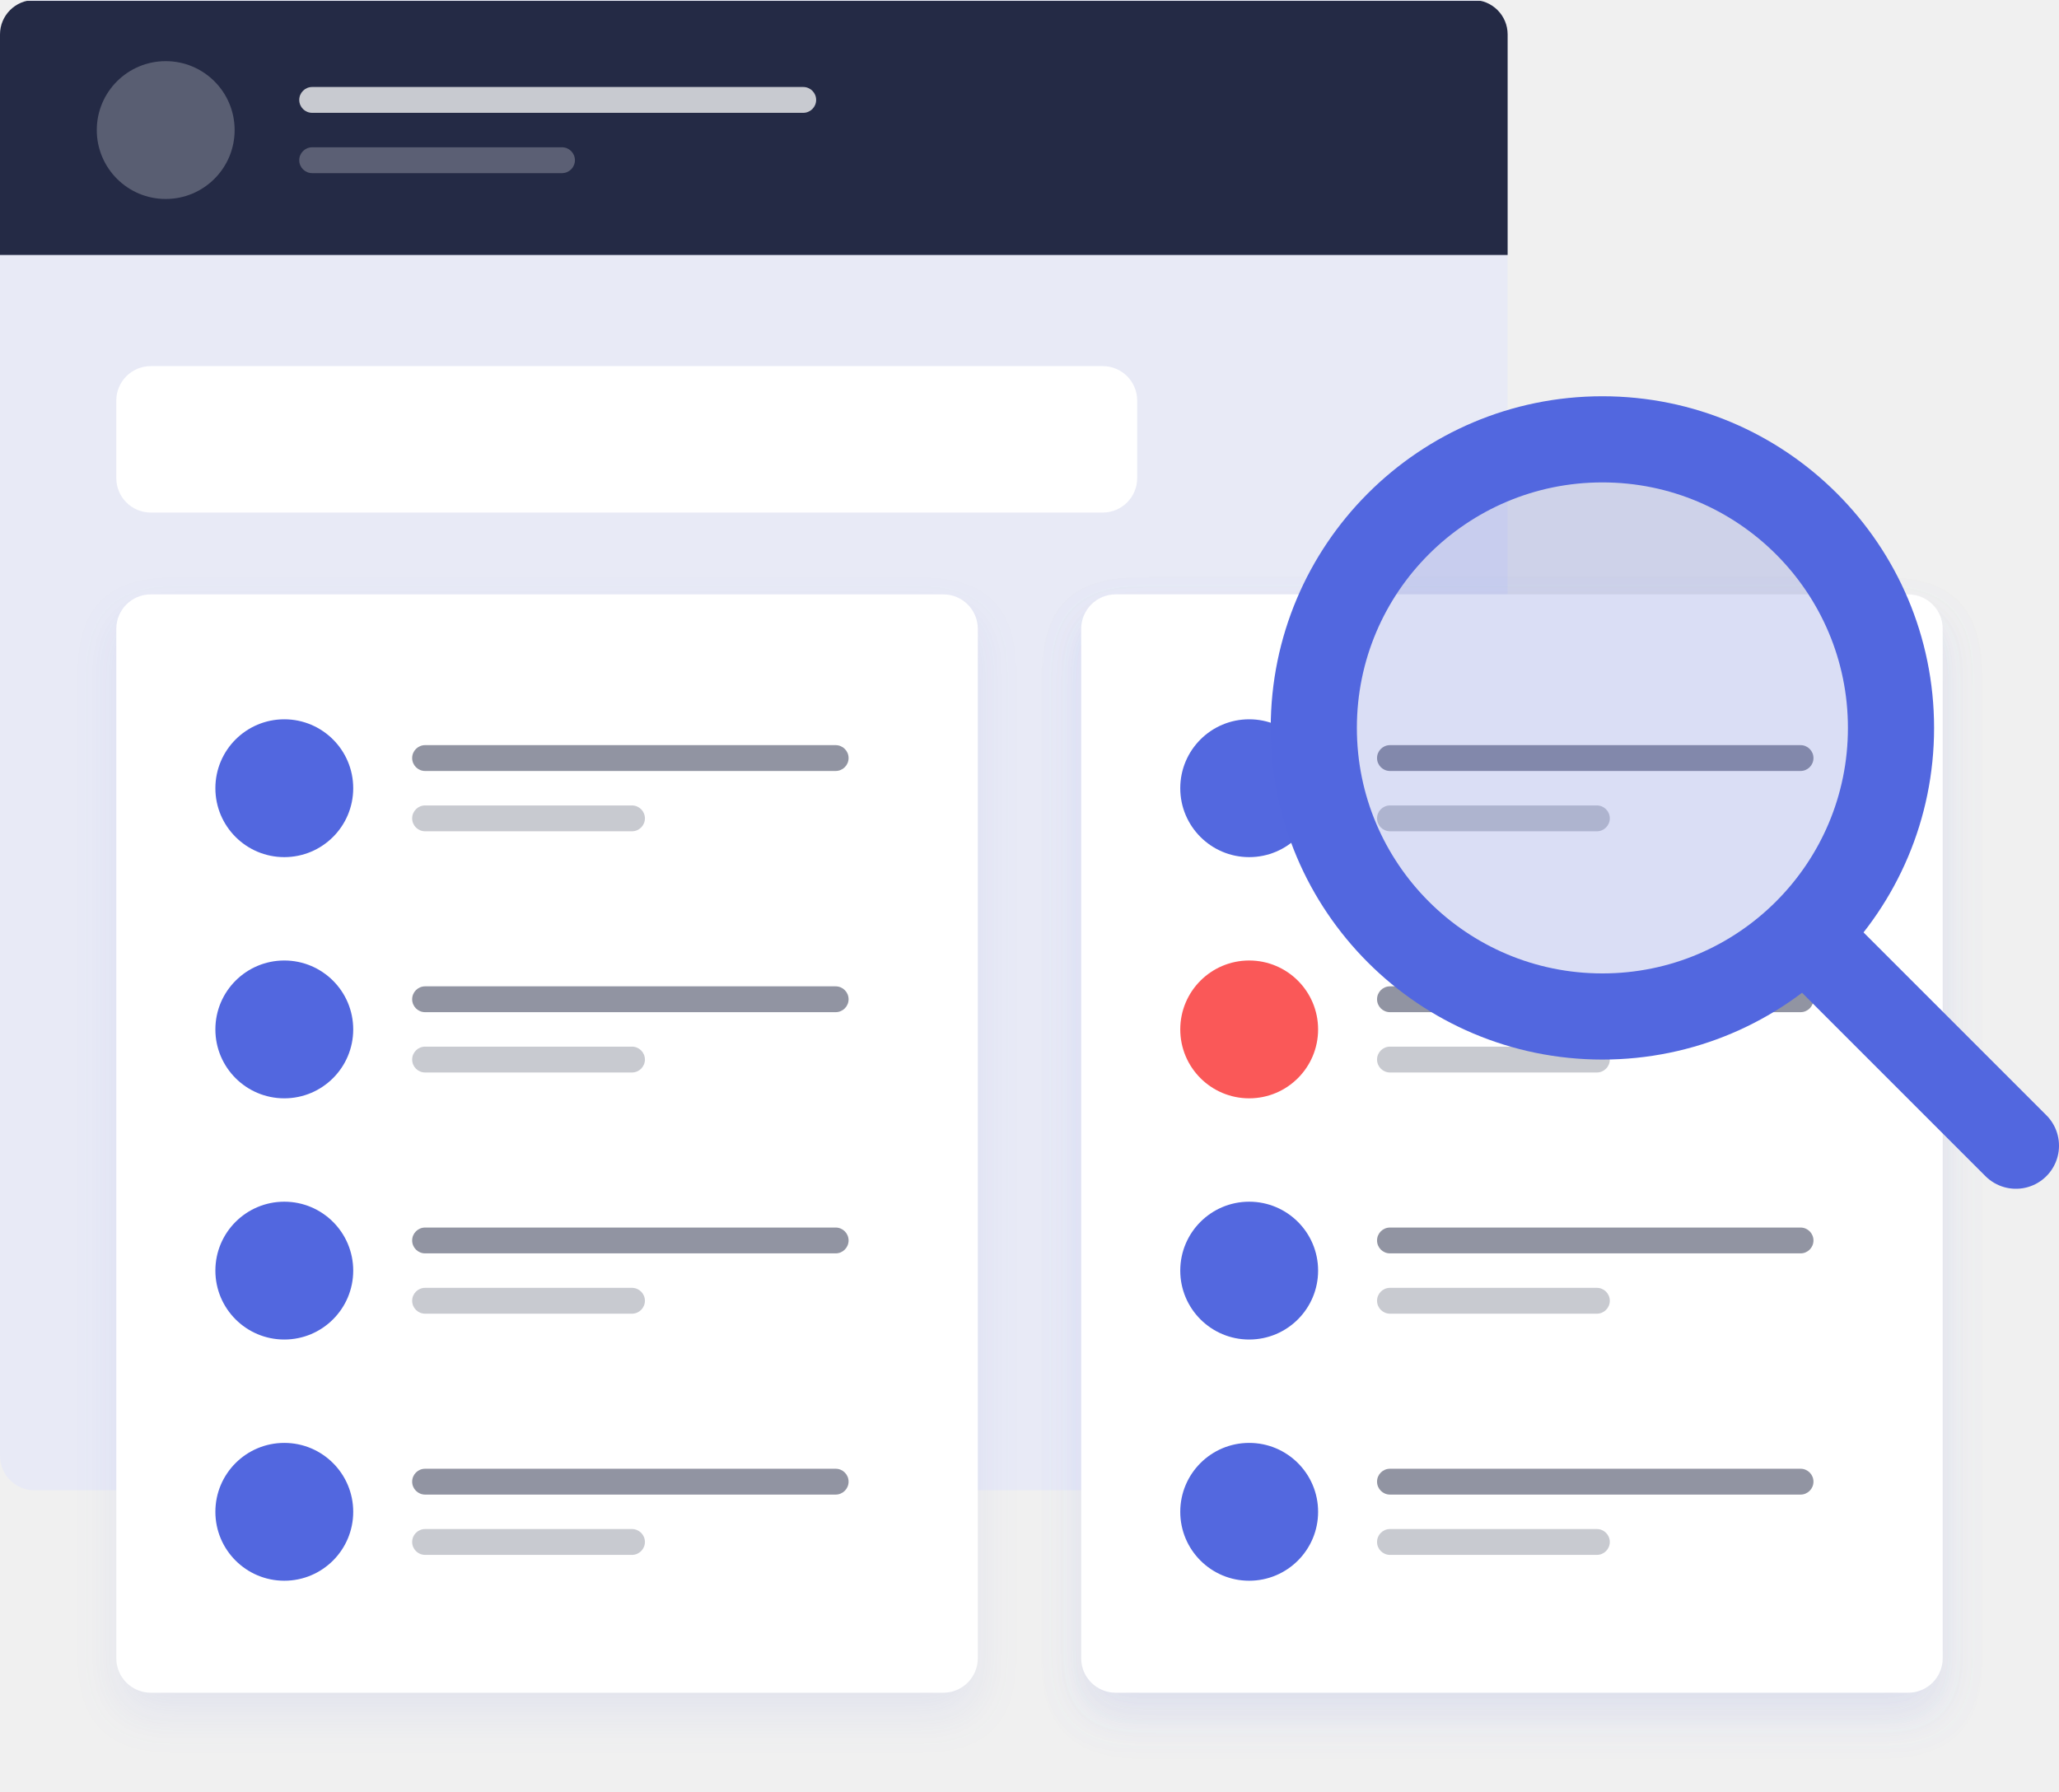
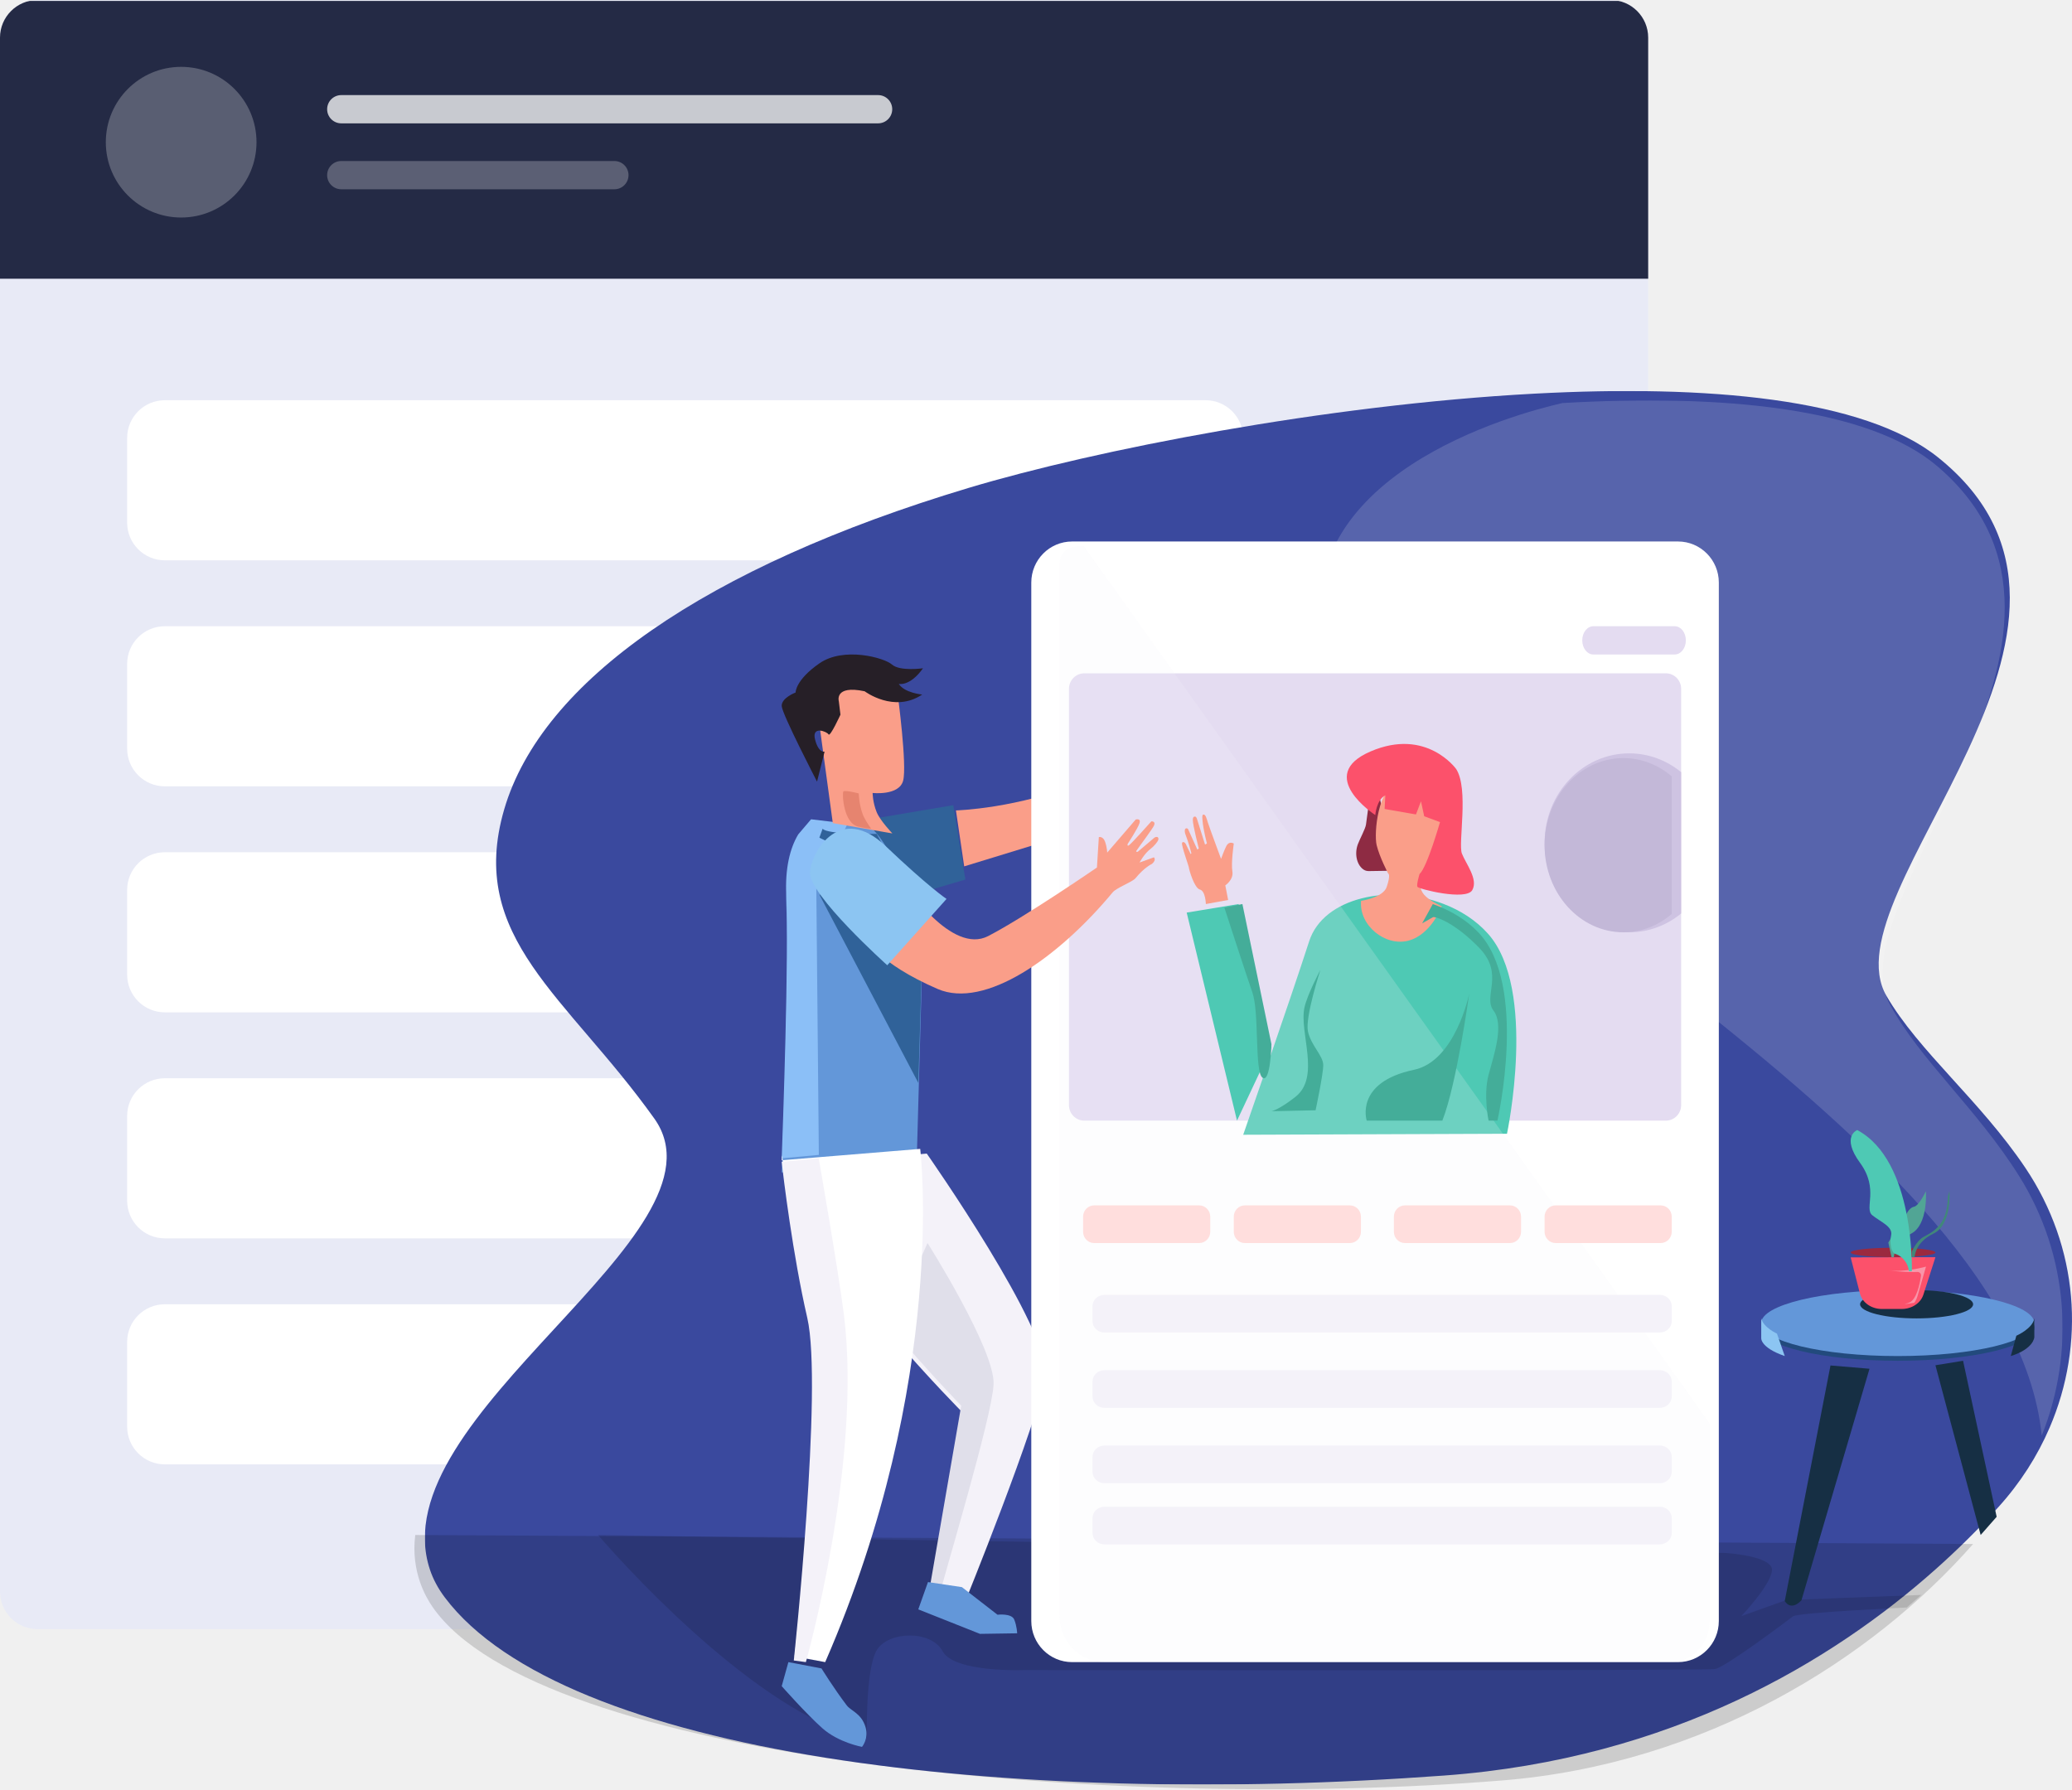
- <svg xmlns="http://www.w3.org/2000/svg" xmlns:xlink="http://www.w3.org/1999/xlink" width="478" height="416">
+ <svg xmlns="http://www.w3.org/2000/svg" xmlns:xlink="http://www.w3.org/1999/xlink" width="440" height="380">
  <defs>
    <rect id="a" width="350" height="346" rx="8" />
-     <rect id="d" width="200" height="255" rx="8" />
-     <filter id="c" width="117.5%" height="113.7%" x="-8.8%" y="-4.9%" filterUnits="objectBoundingBox">
-       <feOffset dy="5" in="SourceAlpha" result="shadowOffsetOuter1" />
-       <feGaussianBlur in="shadowOffsetOuter1" result="shadowBlurOuter1" stdDeviation="5" />
-       <feColorMatrix in="shadowBlurOuter1" values="0 0 0 0 0.285 0 0 0 0 0.364 0 0 0 0 0.811 0 0 0 0.083 0" />
-     </filter>
-     <filter id="e" width="139.5%" height="131%" x="-19.8%" y="-13.5%" filterUnits="objectBoundingBox">
-       <feOffset dy="5" in="SourceAlpha" result="shadowOffsetOuter1" />
-       <feGaussianBlur in="shadowOffsetOuter1" result="shadowBlurOuter1" stdDeviation="5" />
-       <feColorMatrix in="shadowBlurOuter1" result="shadowMatrixOuter1" values="0 0 0 0 0.285 0 0 0 0 0.364 0 0 0 0 0.811 0 0 0 0.083 0" />
-       <feMerge>
-         <feMergeNode in="shadowMatrixOuter1" />
-         <feMergeNode in="SourceGraphic" />
-       </feMerge>
-     </filter>
-     <rect id="g" width="200" height="255" rx="8" />
-     <filter id="f" width="117.5%" height="113.7%" x="-8.8%" y="-4.9%" filterUnits="objectBoundingBox">
-       <feOffset dy="5" in="SourceAlpha" result="shadowOffsetOuter1" />
-       <feGaussianBlur in="shadowOffsetOuter1" result="shadowBlurOuter1" stdDeviation="5" />
-       <feColorMatrix in="shadowBlurOuter1" values="0 0 0 0 0.285 0 0 0 0 0.364 0 0 0 0 0.811 0 0 0 0.083 0" />
-     </filter>
+     <path id="c" d="M0 .048h349.781V296H0z" />
+     <path id="e" d="M0 .048h157.825v219.844H0z" />
  </defs>
  <g fill="none" fill-rule="evenodd">
    <mask id="b" fill="#fff">
      <use xlink:href="#a" />
    </mask>
    <use fill="#E8EAF6" fill-rule="nonzero" xlink:href="#a" />
    <g mask="url(#b)">
      <path fill="#242A45" d="M-3.53.197h547v59h-547z" />
      <g transform="translate(22.47 14.197)" fill="#FFF">
        <circle cx="16" cy="16" r="16" opacity=".245" />
        <g transform="translate(47 6)">
          <rect width="120" height="6" opacity=".75" rx="3" />
          <rect width="64" height="6" y="14" opacity=".25" rx="3" />
        </g>
      </g>
    </g>
-     <g transform="translate(27 138)">
-       <use fill="#000" filter="url(#c)" xlink:href="#d" />
-       <use fill="#FFF" xlink:href="#d" />
-       <g transform="translate(23 29)">
-         <rect width="101.317" height="6" x="45.683" y="6" fill="#242A45" opacity=".5" rx="3" />
-         <circle cx="16" cy="16" r="16" fill="#5267DF" />
-         <rect width="54.036" height="6" x="45.683" y="20" fill="#242A45" opacity=".25" rx="3" />
-         <g transform="translate(0 56)">
-           <circle cx="16" cy="16" r="16" fill="#5267DF" />
-           <rect width="101.317" height="6" x="45.683" y="6" fill="#242A45" opacity=".5" rx="3" />
-           <rect width="54.036" height="6" x="45.683" y="20" fill="#242A45" opacity=".25" rx="3" />
-         </g>
-         <g transform="translate(0 112)">
-           <circle cx="16" cy="16" r="16" fill="#5267DF" />
-           <rect width="101.317" height="6" x="45.683" y="6" fill="#242A45" opacity=".5" rx="3" />
-           <rect width="54.036" height="6" x="45.683" y="20" fill="#242A45" opacity=".25" rx="3" />
-         </g>
-         <g transform="translate(0 168)">
-           <circle cx="16" cy="16" r="16" fill="#5267DF" />
-           <rect width="101.317" height="6" x="45.683" y="6" fill="#242A45" opacity=".5" rx="3" />
-           <rect width="54.036" height="6" x="45.683" y="20" fill="#242A45" opacity=".25" rx="3" />
-         </g>
+     <rect width="237" height="34" x="27" y="85" fill="#FFF" rx="8" />
+     <rect width="237" height="34" x="27" y="133" fill="#FFF" rx="8" />
+     <rect width="237" height="34" x="27" y="181" fill="#FFF" rx="8" />
+     <rect width="237" height="34" x="27" y="229" fill="#FFF" rx="8" />
+     <rect width="237" height="34" x="27" y="277" fill="#FFF" rx="8" />
+     <g transform="matrix(-1 0 0 1 440 83)">
+       <mask id="d" fill="#fff">
+         <use xlink:href="#c" />
+       </mask>
+       <path fill="#3A499E" d="M348.707 250.34c-.67 2.018-1.715 3.998-3.174 5.935-25.202 33.474-119.376 44.632-212.224 37.814-48.476-3.562-82.67-24.526-104.281-43.75a175.95 175.95 0 0 1-13.36-13.222c-4.669-5.145-8.313-10.86-10.91-16.895-7.647-17.778-6.174-38.316 5.123-55.161 9.577-14.276 22.722-24.824 29.513-36.543C52.326 106.2-16.043 49.782 28.448 14.138 44.152 1.554 77.608-1.35 114.11.602c44.428 2.378 93.365 11.955 120.284 20.045 55.712 16.737 90.58 40.98 98.539 68.256 7.958 27.276-13.311 39.618-31.88 65.654-17.495 24.526 58.553 62.997 47.654 95.783" mask="url(#d)" />
+       <path fill="#306299" d="M254.549 90.872L237.564 88 235 103.799 256 110z" />
+       <path fill="#FA9E89" d="M237 89.118S223.824 88.77 210 83l6.496 12.254L235.249 101 237 89.118z" />
+       <g transform="translate(2 2)">
+         <mask id="f" fill="#fff">
+           <use xlink:href="#e" />
+         </mask>
+         <path fill="#FFF" d="M157.066 52.186C148.954 92.345 11.06 153.876 4.43 219.892c-7.118-17.752-5.747-38.258 4.77-55.078 8.914-14.255 21.15-24.787 27.471-36.489C48.71 106.043-14.934 49.707 26.481 14.117 41.1 1.552 72.242-1.348 106.221.602c10.344 2.364 58.164 15.331 50.845 51.584" mask="url(#f)" opacity=".152" />
      </g>
-     </g>
-     <g filter="url(#e)" transform="translate(251 138)">
-       <use fill="#000" filter="url(#f)" xlink:href="#g" />
-       <use fill="#FFF" xlink:href="#g" />
-       <g transform="translate(23 29)">
-         <rect width="101.317" height="6" x="45.683" y="6" fill="#242A45" opacity=".5" rx="3" />
-         <circle cx="16" cy="16" r="16" fill="#5267DF" />
-         <rect width="54.036" height="6" x="45.683" y="20" fill="#242A45" opacity=".25" rx="3" />
-         <g transform="translate(0 56)">
-           <circle cx="16" cy="16" r="16" fill="#FA5959" />
-           <rect width="101.317" height="6" x="45.683" y="6" fill="#242A45" opacity=".5" rx="3" />
-           <rect width="54.036" height="6" x="45.683" y="20" fill="#242A45" opacity=".25" rx="3" />
-         </g>
-         <g transform="translate(0 112)">
-           <circle cx="16" cy="16" r="16" fill="#5267DF" />
-           <rect width="101.317" height="6" x="45.683" y="6" fill="#242A45" opacity=".5" rx="3" />
-           <rect width="54.036" height="6" x="45.683" y="20" fill="#242A45" opacity=".25" rx="3" />
-         </g>
-         <g transform="translate(0 168)">
-           <circle cx="16" cy="16" r="16" fill="#5267DF" />
-           <rect width="101.317" height="6" x="45.683" y="6" fill="#242A45" opacity=".5" rx="3" />
-           <rect width="54.036" height="6" x="45.683" y="20" fill="#242A45" opacity=".25" rx="3" />
-         </g>
-       </g>
-     </g>
-     <rect width="237" height="34" x="27" y="85" fill="#FFF" rx="8" />
-     <g stroke="#5267DF" stroke-width="20" transform="translate(305 102)">
-       <circle cx="67" cy="67" r="67" fill="#495DCF" fill-opacity=".2" />
-       <path stroke-linecap="round" stroke-linejoin="round" d="M114 115l49 49" />
+       <path fill="#000" d="M351.82 243c.985 7.866-2.34 13.336-3.64 15.227-22.429 32.672-144.494 43.563-227.13 36.908-43.146-3.476-78.505-25.715-100.05-50.22L351.82 243z" opacity=".149" />
+       <path fill="#000" d="M73.627 246.812s-10.077.61-9.922 3.66c.155 3.05 6.511 9.758 6.511 9.758l-9.509-3.405L32 255.732l3.1 2.669s23.127 1.067 24.16 1.88c1.034.813 14.264 10.776 16.537 11.182 2.274.407 146.688.225 146.688.225s14.858.589 17.339-3.986c2.48-4.574 11.472-4.27 13.953-.305 2.48 3.965 2.136 18.603 2.136 18.603s6.793-1.773 7.166-1.931C286.644 274.106 313 243 313 243l-239.373 3.812z" opacity=".128" />
+       <path fill="#162F44" d="M43 207.695l14.45 49.163s2.056 2.444 3.55.18L51.286 207l-8.286.695zM23.134 206L16 239.138 19.397 243 29 206.954z" />
+       <path fill="#F4F2F9" d="M235.493 217.082l6.025 34.2.999 5.669-2.192.322-.156.024-4.788.703s-15.971-39.344-17.33-48.787C216.69 199.77 243.196 162 243.196 162l28.768 2.448c.761 8.219-10.744 23.711-21.027 35.77-8.101 9.499-15.444 16.864-15.444 16.864" />
+       <path fill="#E0DFEA" d="M235.88 215.535l6.877 39.767-2.146.321-.073.377-.08-.352c-.875-3.83-11.14-37.737-11.452-44.648-.333-7.326 14.027-30 14.027-30L251 198.714c-7.93 9.474-15.12 16.82-15.12 16.82" />
+       <path fill="#6397D9" d="M274 166l-28.667-2.387L244 115.886S251 91 258.667 91c4.553 0 8.986 1.804 11.7 6.195 1.853 3.003 2.903 7.22 2.633 12.896-.61 12.777.73 48.907.967 55.022.02.577.033.887.033.887" />
+       <path fill="#8BBFF7" d="M266.115 162.276l.538-56.818L260 91.938l7.763-.938 2.729 3.21c1.79 3.003 2.803 7.22 2.542 12.894-.589 12.774.737 49.782.966 55.896l-7.885-.724z" />
+       <path fill="#306299" d="M266 107l-21.017 40-.546-17.991-.437-14.598L261.524 107z" />
+       <path fill="#FFF" d="M212.329 270H83.67c-4.789 0-8.671-3.908-8.671-8.73V40.73c0-4.822 3.882-8.73 8.671-8.73H212.33c4.789 0 8.671 3.908 8.671 8.73v220.54c0 4.822-3.882 8.73-8.671 8.73" />
+       <path fill="#E4DCF1" d="M213 63.29v88.42c0 1.818-1.456 3.29-3.253 3.29H86.253c-1.797 0-3.253-1.472-3.253-3.29V63.29c0-1.818 1.456-3.29 3.253-3.29h123.494c1.797 0 3.253 1.472 3.253 3.29" />
+       <path fill="#8E2B43" d="M148.853 84l-1.552 1.183L144 99.554l.071 2.367 5.227.079c.355.005.713-.065 1.03-.25 1.495-.878 2.133-3.325 1.308-5.493-.444-1.166-1.581-3.23-1.713-4.142-.314-2.184-1.07-8.115-1.07-8.115" />
+       <path fill="#4EC9B4" d="M176 158l-54.224-.208-1.795-.006s-6.487-30.649 4.016-42.461c2.558-2.874 5.883-4.993 9.506-6.37 11.273-4.297 25.453-1.455 28.493 7.966C166.012 129.372 176 158 176 158" />
+       <path fill="#FA9E89" d="M133.84 109.489s2.215 6.026 7.103 7.294c4.888 1.269 10.489-3.224 10.03-8.457 0 0-4.684-.687-5.447-2.96-.928-2.76-.306-2.854-.306-2.854s1.833-3.49 2.444-6.026c.611-2.537-.305-12.37-4.582-13.32-2.705-.602-7.027.317-10.082 4.757 0 0 1.528 8.563 3.666 12.686 2.139 4.123 3.208 6.026-2.826 8.88" />
+       <path fill="#F4F2F9" d="M209.833 33.013L77 219.239v42.244c0 4.704 3.7 8.517 8.263 8.517h120.164c5.287 0 9.573-4.418 9.573-9.869V36.827c0-2.929-2.33-3.956-5.167-3.814" opacity=".184" />
+       <path fill="#4EC9B4" d="M170 139.442L176.982 109 188 110.816 177.316 155z" />
+       <path fill="#FA9E89" d="M179.2 108.137l.6-3.106s-1.8-1.184-1.5-2.959c.3-1.775-.3-5.917-.3-5.917s.957-.647 1.575.518c.44.829 1.125 2.737 1.125 2.737s2.296-6.166 2.826-7.79c.225-.691.452-1.767.975-1.603.275.086.175.715.128 1.33-.14 1.844-.928 4.784-.928 4.784l.4.234 1.663-5.276c.073-.256.193-.644.462-.665.238-.02.475.11.475.702 0 1.184-1.275 6.077-1.275 6.077l.319.219 1.935-4.278c.133-.323.613-.295.695.044.065.268.046.65-.173 1.192-.6 1.48-1.2 3.846-1.2 3.846l.15.173 1.05-2.17c.188-.347.649-.57.783-.2.188.518-1.458 4.97-1.458 5.267 0 .296-1.126 4.326-2.326 4.622-1.2.296-1.275 3.082-1.275 3.082l-4.726-.863z" />
+       <path fill="#FFDEDD" d="M109.649 181H87.35c-1.298 0-2.351-1.072-2.351-2.394v-3.212c0-1.322 1.053-2.394 2.351-2.394h22.298c1.298 0 2.351 1.072 2.351 2.394v3.212c0 1.322-1.053 2.394-2.351 2.394m32 0H119.35c-1.298 0-2.351-1.072-2.351-2.394v-3.212c0-1.322 1.053-2.394 2.351-2.394h22.298c1.298 0 2.351 1.072 2.351 2.394v3.212c0 1.322-1.053 2.394-2.351 2.394m34 0H153.35c-1.298 0-2.351-1.072-2.351-2.394v-3.212c0-1.322 1.053-2.394 2.351-2.394h22.297c1.299 0 2.352 1.072 2.352 2.394v3.212c0 1.322-1.053 2.394-2.352 2.394m32 0h-22.297c-1.298 0-2.351-1.072-2.351-2.394v-3.212c0-1.322 1.053-2.394 2.351-2.394h22.298c1.298 0 2.351 1.072 2.351 2.394v3.212c0 1.322-1.053 2.394-2.351 2.394" />
+       <path fill="#F4F2F9" d="M205.453 200H87.547C86.14 200 85 198.92 85 197.59v-3.18c0-1.33 1.14-2.41 2.547-2.41h117.906c1.407 0 2.547 1.08 2.547 2.41v3.18c0 1.33-1.14 2.41-2.547 2.41M87.547 216C86.14 216 85 214.92 85 213.59v-3.18c0-1.33 1.14-2.41 2.547-2.41h117.906c1.407 0 2.547 1.08 2.547 2.41v3.18c0 1.33-1.14 2.41-2.547 2.41H87.547zm117.906 16H87.547C86.14 232 85 230.92 85 229.59v-3.18c0-1.33 1.14-2.41 2.547-2.41h117.906c1.407 0 2.547 1.08 2.547 2.41v3.18c0 1.33-1.14 2.41-2.547 2.41m0 13H87.547C86.14 245 85 243.92 85 242.59v-3.18c0-1.33 1.14-2.41 2.547-2.41h117.906c1.407 0 2.547 1.08 2.547 2.41v3.18c0 1.33-1.14 2.41-2.547 2.41" />
+       <path fill="#FC516B" d="M130.778 80.321s6.3-8.848 18.19-3.725c11.888 5.122-1.017 13.504-1.017 13.504s-.254-3.26-2.134-4.191l.153 2.897-6.656 1.165-1.067-2.794-.686 3.182-3.353 1.241s2.743 9.624 4.344 11.021c0 0 .686 2.25.457 2.716-.228.466-10.364 3.027-11.66.699-1.296-2.328 1.372-5.588 2.21-7.761.838-2.173-1.524-13.711 1.22-17.954" />
+       <path fill="#E4DCF1" d="M101.648 56H84.352C83.053 56 82 54.657 82 53s1.053-3 2.352-3h17.296c1.299 0 2.352 1.343 2.352 3s-1.053 3-2.352 3" />
+       <path fill="#44AD99" d="M128 128s2.664 19.286 5.71 27h16.06s2.648-8.138-10.047-10.8C130.893 142.349 128 128 128 128m31.611-5s3.26 10 2.648 13c-.61 3-3.259 5.2-3.259 7.2s1.63 9.6 1.63 9.6l9.37.2s-1.556-.266-5.093-3.05c-5.398-4.25-.764-13.625-1.91-18.95-.6-2.794-3.386-8-3.386-8M170 138.772s.213 8.383 1.915 7.093c1.702-1.29.638-13.757 2.127-18.056 1.49-4.3 5.958-18.057 5.958-18.057l-3.83-.752-6.17 29.772z" />
+       <path fill="#FA9E89" d="M195.377 100.475s1.576.692 3.5 3.046c.636.78 4.03 2.021 4.833 2.988 11.645 14.02 27.196 24.841 37.163 20.533C253.603 121.54 256 116.424 256 116.424l-8.414-11.362s-9.663 14.759-17.434 10.739c-7.772-4.02-23.092-14.557-23.092-14.557l-.406-6.464s-.895-.24-1.324.995c-.43 1.236-.45 2.304-.45 2.304l-6.049-7.024s-1.162-.36-.808.769c.354 1.13 2.491 4.368 2.491 4.368s.22.616-.243.335c-.54-.327-4.766-5.092-4.766-5.092s-.973-.064-.576.866c.307.717 2.865 4.09 3.73 5.354.258.376-.282.235-.282.235l-3.496-2.97c-.473-.319-.963-.213-.87.368.075.46 1.027 1.519 1.593 1.939 1.414 1.046 2.4 2.952 2.4 2.952l-3.044-1.1s-.595.528.417 1.396M267 63.49l-3.85 28.32L250.504 94s.64-.668 1.372-1.56c.748-.907 1.59-2.05 1.963-2.966.85-2.104.856-4.066.856-4.066s-5.608.633-6.477-2.595c-.872-3.232 1.143-18.284 1.143-18.284S251.864 55.07 267 63.49" />
+       <path fill="#261F27" d="M256.387 63.812s-6.236 4.71-12.219.698c0 0 3.792-.35 4.972-2.268 0 0-2.36.61-5.14-3.314 0 0 4.887.698 6.572-.785 1.686-1.483 10.28-3.838 15.42-.262 5.141 3.576 5.057 6.193 5.057 6.193s3.033 1.133 2.95 2.878c-.085 1.744-7.5 16.048-7.5 16.048l-1.601-6.367s1.264.378 2.022-2.587c.758-2.966-2.528-1.687-2.865-1.076-.337.61-2.528-4.187-2.528-4.187l.337-2.79s1.096-3.577-5.477-2.18" />
+       <path fill="#FFF" d="M268.214 196.384c-3.591 14.487 3.05 72.409 3.05 72.409L264.766 270c-26.16-60.015-20.176-109-20.176-109l29.41 2.414s-.075-1.224-.106-.934c-.338 3.008-2.408 20.689-5.68 33.904" />
+       <path fill="#6397D9" d="M235.73 254.076l-7.553 5.859s-2.975-.359-3.548 1.016c-.572 1.375-.629 2.93-.629 2.93l7.896.119L245 258.799 242.94 253l-7.21 1.076zm29.82 17.264s-2.672 4.322-5.365 7.852c-.905 1.186-3.117 1.701-3.978 4.595-.74 2.49.74 4.213.74 4.213s4.965-.894 8.419-3.957c3.453-3.064 8.634-8.937 8.634-8.937L272.582 270l-7.031 1.34z" />
+       <path fill="#224A7D" d="M66 199c0 3.866-12.984 7-29 7s-29-3.134-29-7 12.984-7 29-7 29 3.134 29 7" />
+       <path fill="#6397D9" d="M66 198c0 3.866-12.984 7-29 7s-29-3.134-29-7 12.984-7 29-7 29 3.134 29 7" />
+       <path fill="#162F44" d="M45 194c0 1.657-5.373 3-12 3s-12-1.343-12-3 5.373-3 12-3 12 1.343 12 3m-37 3v3.986s.07 2.464 5 4.014l-1.179-4.318S8.358 199.187 8 197" />
+       <path fill="#8CC5F2" d="M65.994 197v4.085s.39 2.043-4.994 3.915l1.652-4.766s2.86-1.277 3.342-3.234" />
+       <path fill="#FC516B" d="M47 184.038l-1.968 7.69c-.488 1.914-2.423 3.272-4.653 3.272h-4.233c-1.585 0-3.025-.685-3.9-1.772a4.02 4.02 0 0 1-.692-1.278l-1.706-5.313L29 184l18 .038z" />
+       <path fill="#9B293F" d="M47 183c0 .552-4.03 1-9 1s-9-.448-9-1 4.03-1 9-1 9 .448 9 1" />
+       <path fill="#F995A9" d="M34.594 193.657c.354.137.688.253 1 .343l-2.11-.324a4.41 4.41 0 0 1-.657-1.35l-1.616-5.608c-.081-.27-.211-.7-.211-.718 0 0 4.215 1.242 8 .818-1.231.164-4.31.412-6.168.32a.724.724 0 0 0-.764.815c.234 1.657.905 5.074 2.526 5.704" />
+       <path fill="#51A595" d="M39 180.901l-.679 3.087-.494.012s-.028-3.099-3.674-5c-3.65-1.9-3.127-9-3.127-9l.003.009c.088.183 1.488 3.1 2.549 3.29 1.094.202 1.773 1.95 1.773 1.95s.522.75 1.147.6c.626-.15 1.251 1.5 1.251 1.5l.207 1.752 1.044 1.8z" />
+       <path fill="#4EC9B4" d="M34.007 186.987s-.7-23.436 11.6-29.987c0 0 3.501 1.352-.6 6.967-4.1 5.615-.799 9.67-2.6 11.127-1.8 1.455-4.4 2.391-4 4.263.4 1.872-.1 3.744-.9 3.952-.8.207-2.6 1.312-2.88 3.691l-.62-.013z" />
+       <path fill="#41877A" d="M34 182.8l-.04 1.188-.538.012s-.03-3.099-3.994-5c-3.968-1.9-3.4-9-3.4-9l.004.009.336 1.068c0 6.45 3.723 7.787 5.212 8.648 1.489.861 2.42 3.075 2.42 3.075" />
+       <path fill="#306299" d="M253.815 94.105s10.552.172 11.494-1.105l.691 1.898s-8.36 4.557-14 2.624l1.815-3.417z" />
+       <path fill="#8CC5F2" d="M239 107.916L251.588 122s16.822-15.082 16.404-19.81c-.417-4.727-6.58-14.515-16.034-5.523C242.76 105.415 239 107.916 239 107.916" />
+       <path fill="#F4F2F9" d="M271.435 269.654l-2.566.346s-12.026-42.47-8.07-73.847c1.189-9.434 5.344-33.153 5.344-33.153l7.857.737c-.318 3.023-2.357 19.855-5.426 33.137-3.367 14.562 2.86 72.78 2.86 72.78" />
+       <path fill="#E6846F" d="M257.747 92.558c-1.488.324-2.299.427-2.747.442.698-.966 1.484-2.182 1.832-3.158.793-2.241.799-4.33.799-4.33s2.971-.782 3.277-.413c.304.368 0 6.77-3.161 7.459" />
+       <path fill="#CEC3E2" d="M112 96c0 10.492-8.048 19-17.973 19-4.156 0-7.981-1.491-11.027-3.996V80.996C86.046 78.49 89.87 77 94.027 77 103.952 77 112 85.508 112 96" />
+       <path fill="#C3B8D8" d="M112 96.5c0 10.216-7.493 18.5-16.734 18.5-3.87 0-7.43-1.452-10.266-3.89V81.89C87.835 79.453 91.397 78 95.266 78 104.507 78 112 86.284 112 96.5" />
+       <path fill="#44AD99" d="M138 113.096s-1.985-1.104-2.298-1.305c-.314-.199-4.39.902-9.826 6.516-5.433 5.614-.73 10.324-3.028 13.33-2.301 3.008-.107 9.323 1.044 13.635 1.15 4.31 0 9.722 0 9.722l-.06.006-1.821-.006s-6.584-28.868 4.075-39.995c2.596-2.706 5.97-4.703 9.647-5.999l2.267 4.096z" />
    </g>
  </g>
</svg>
